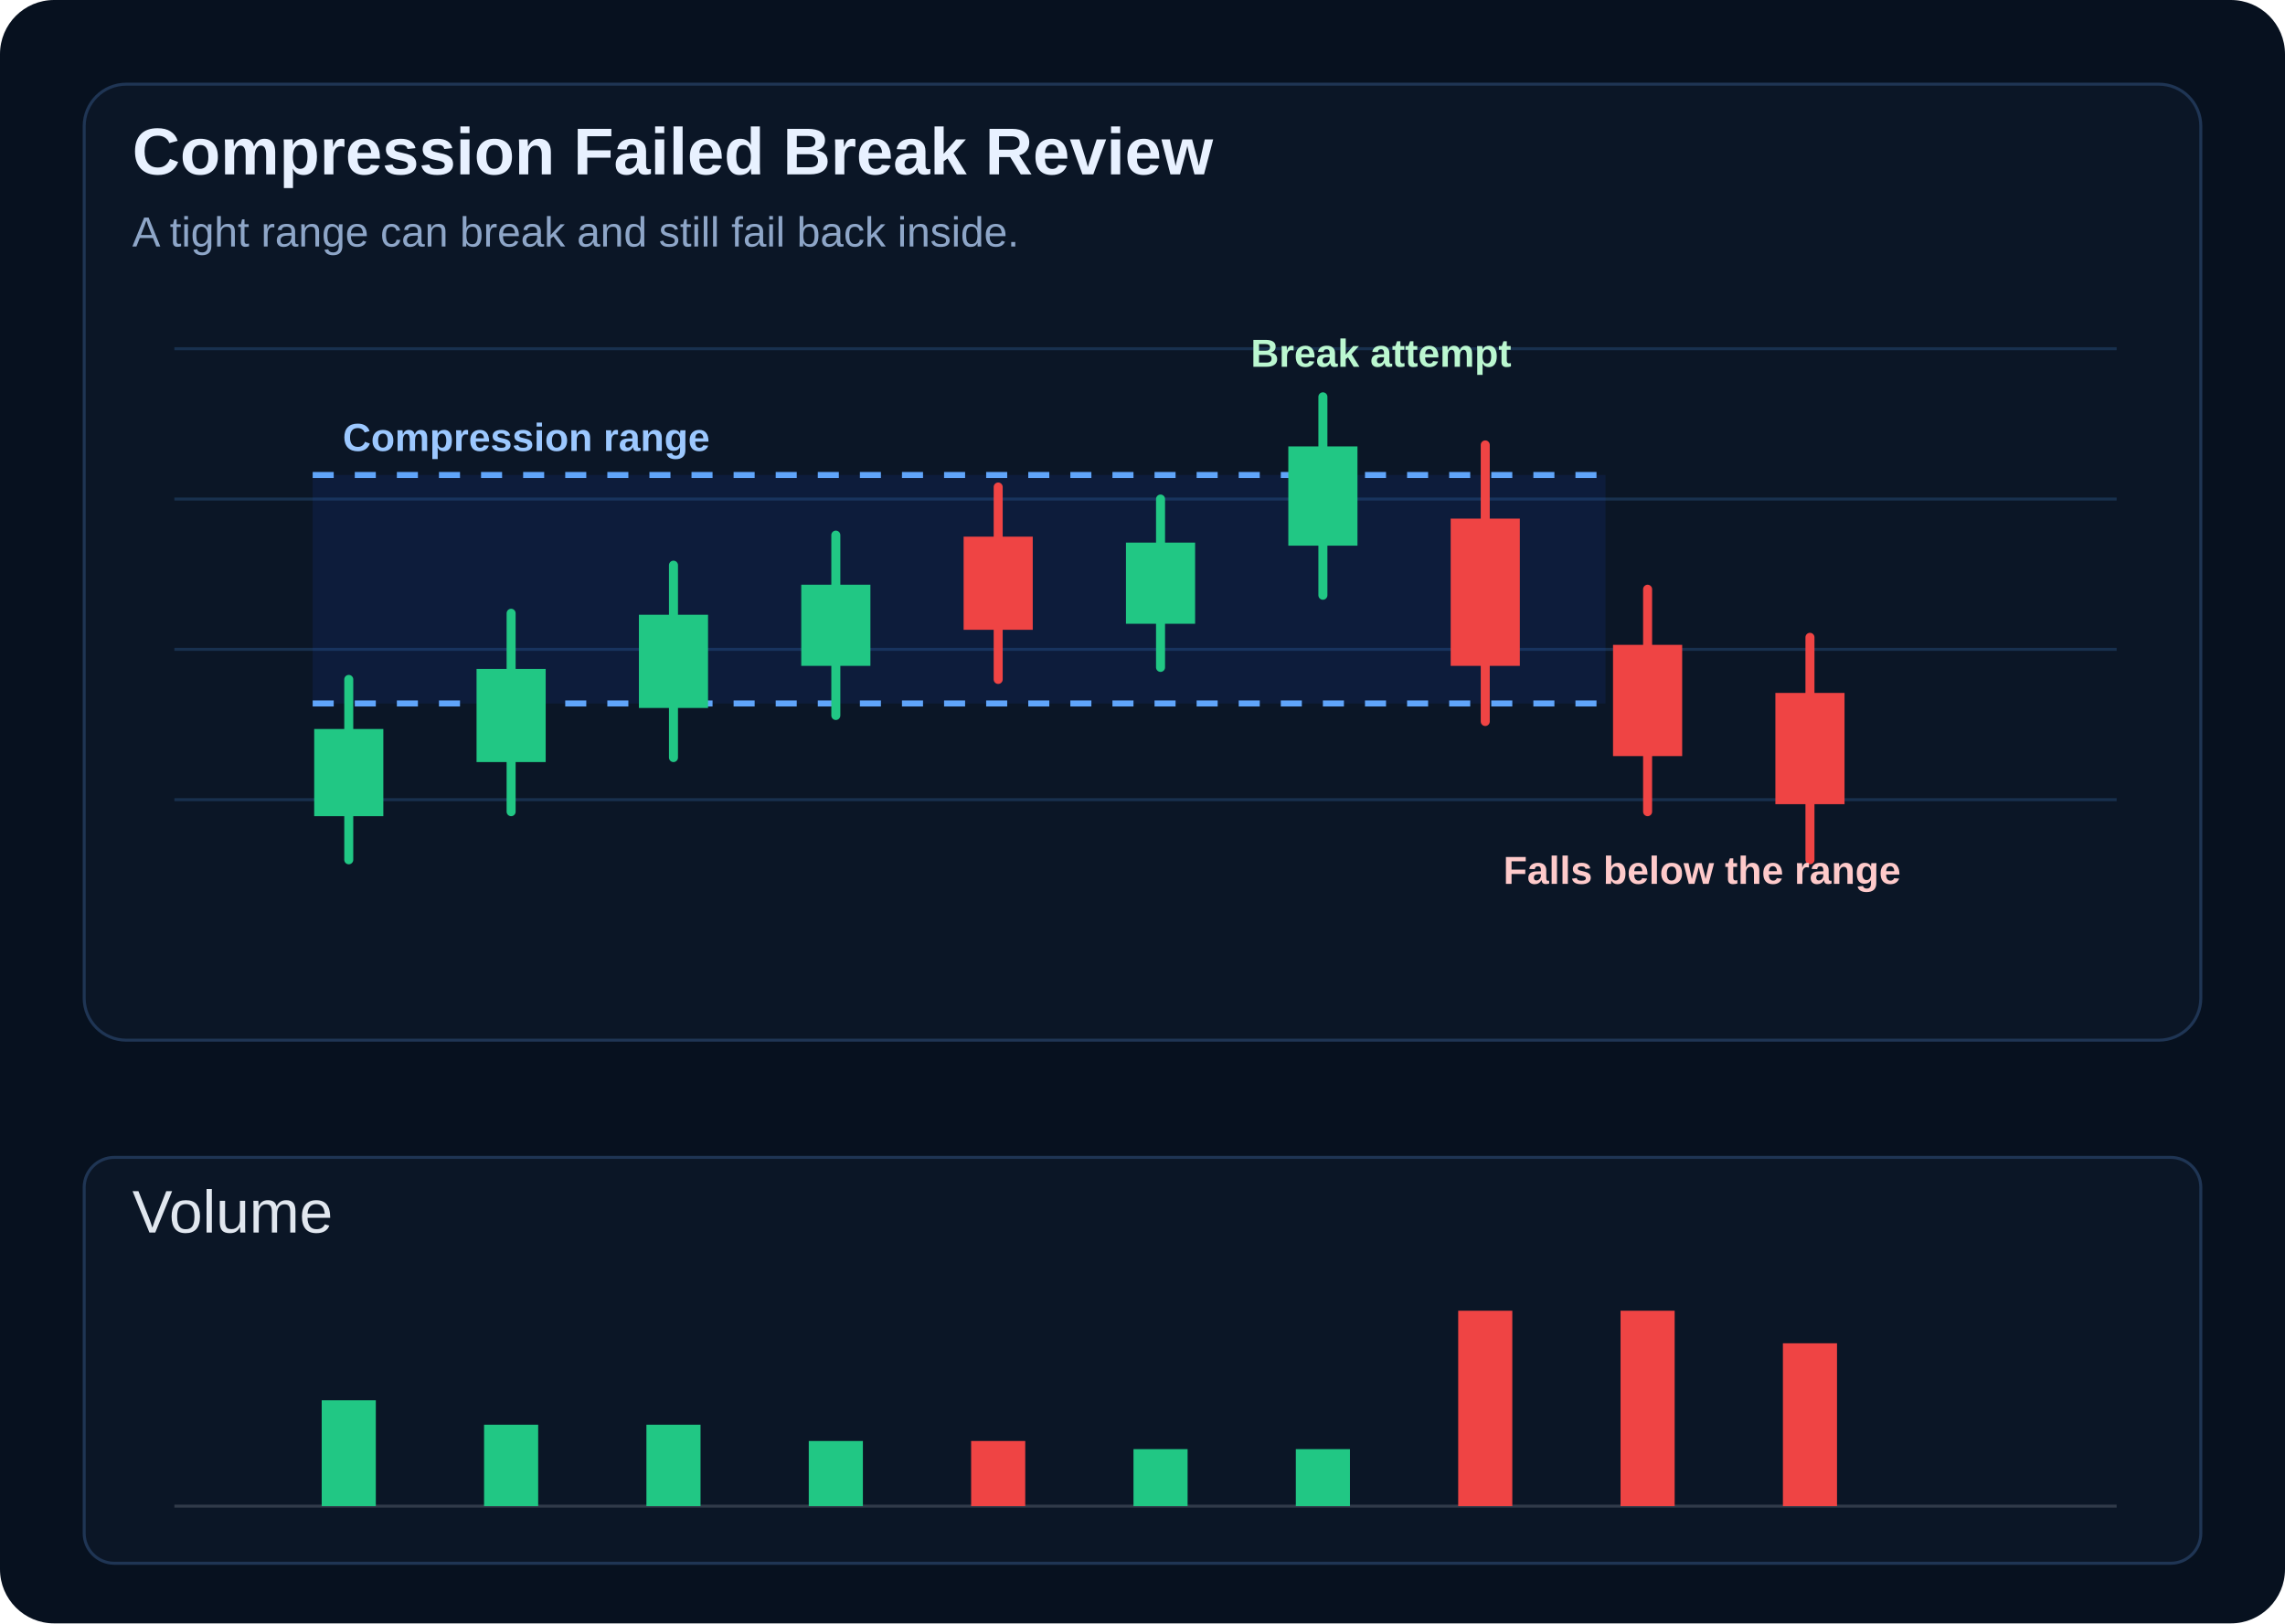
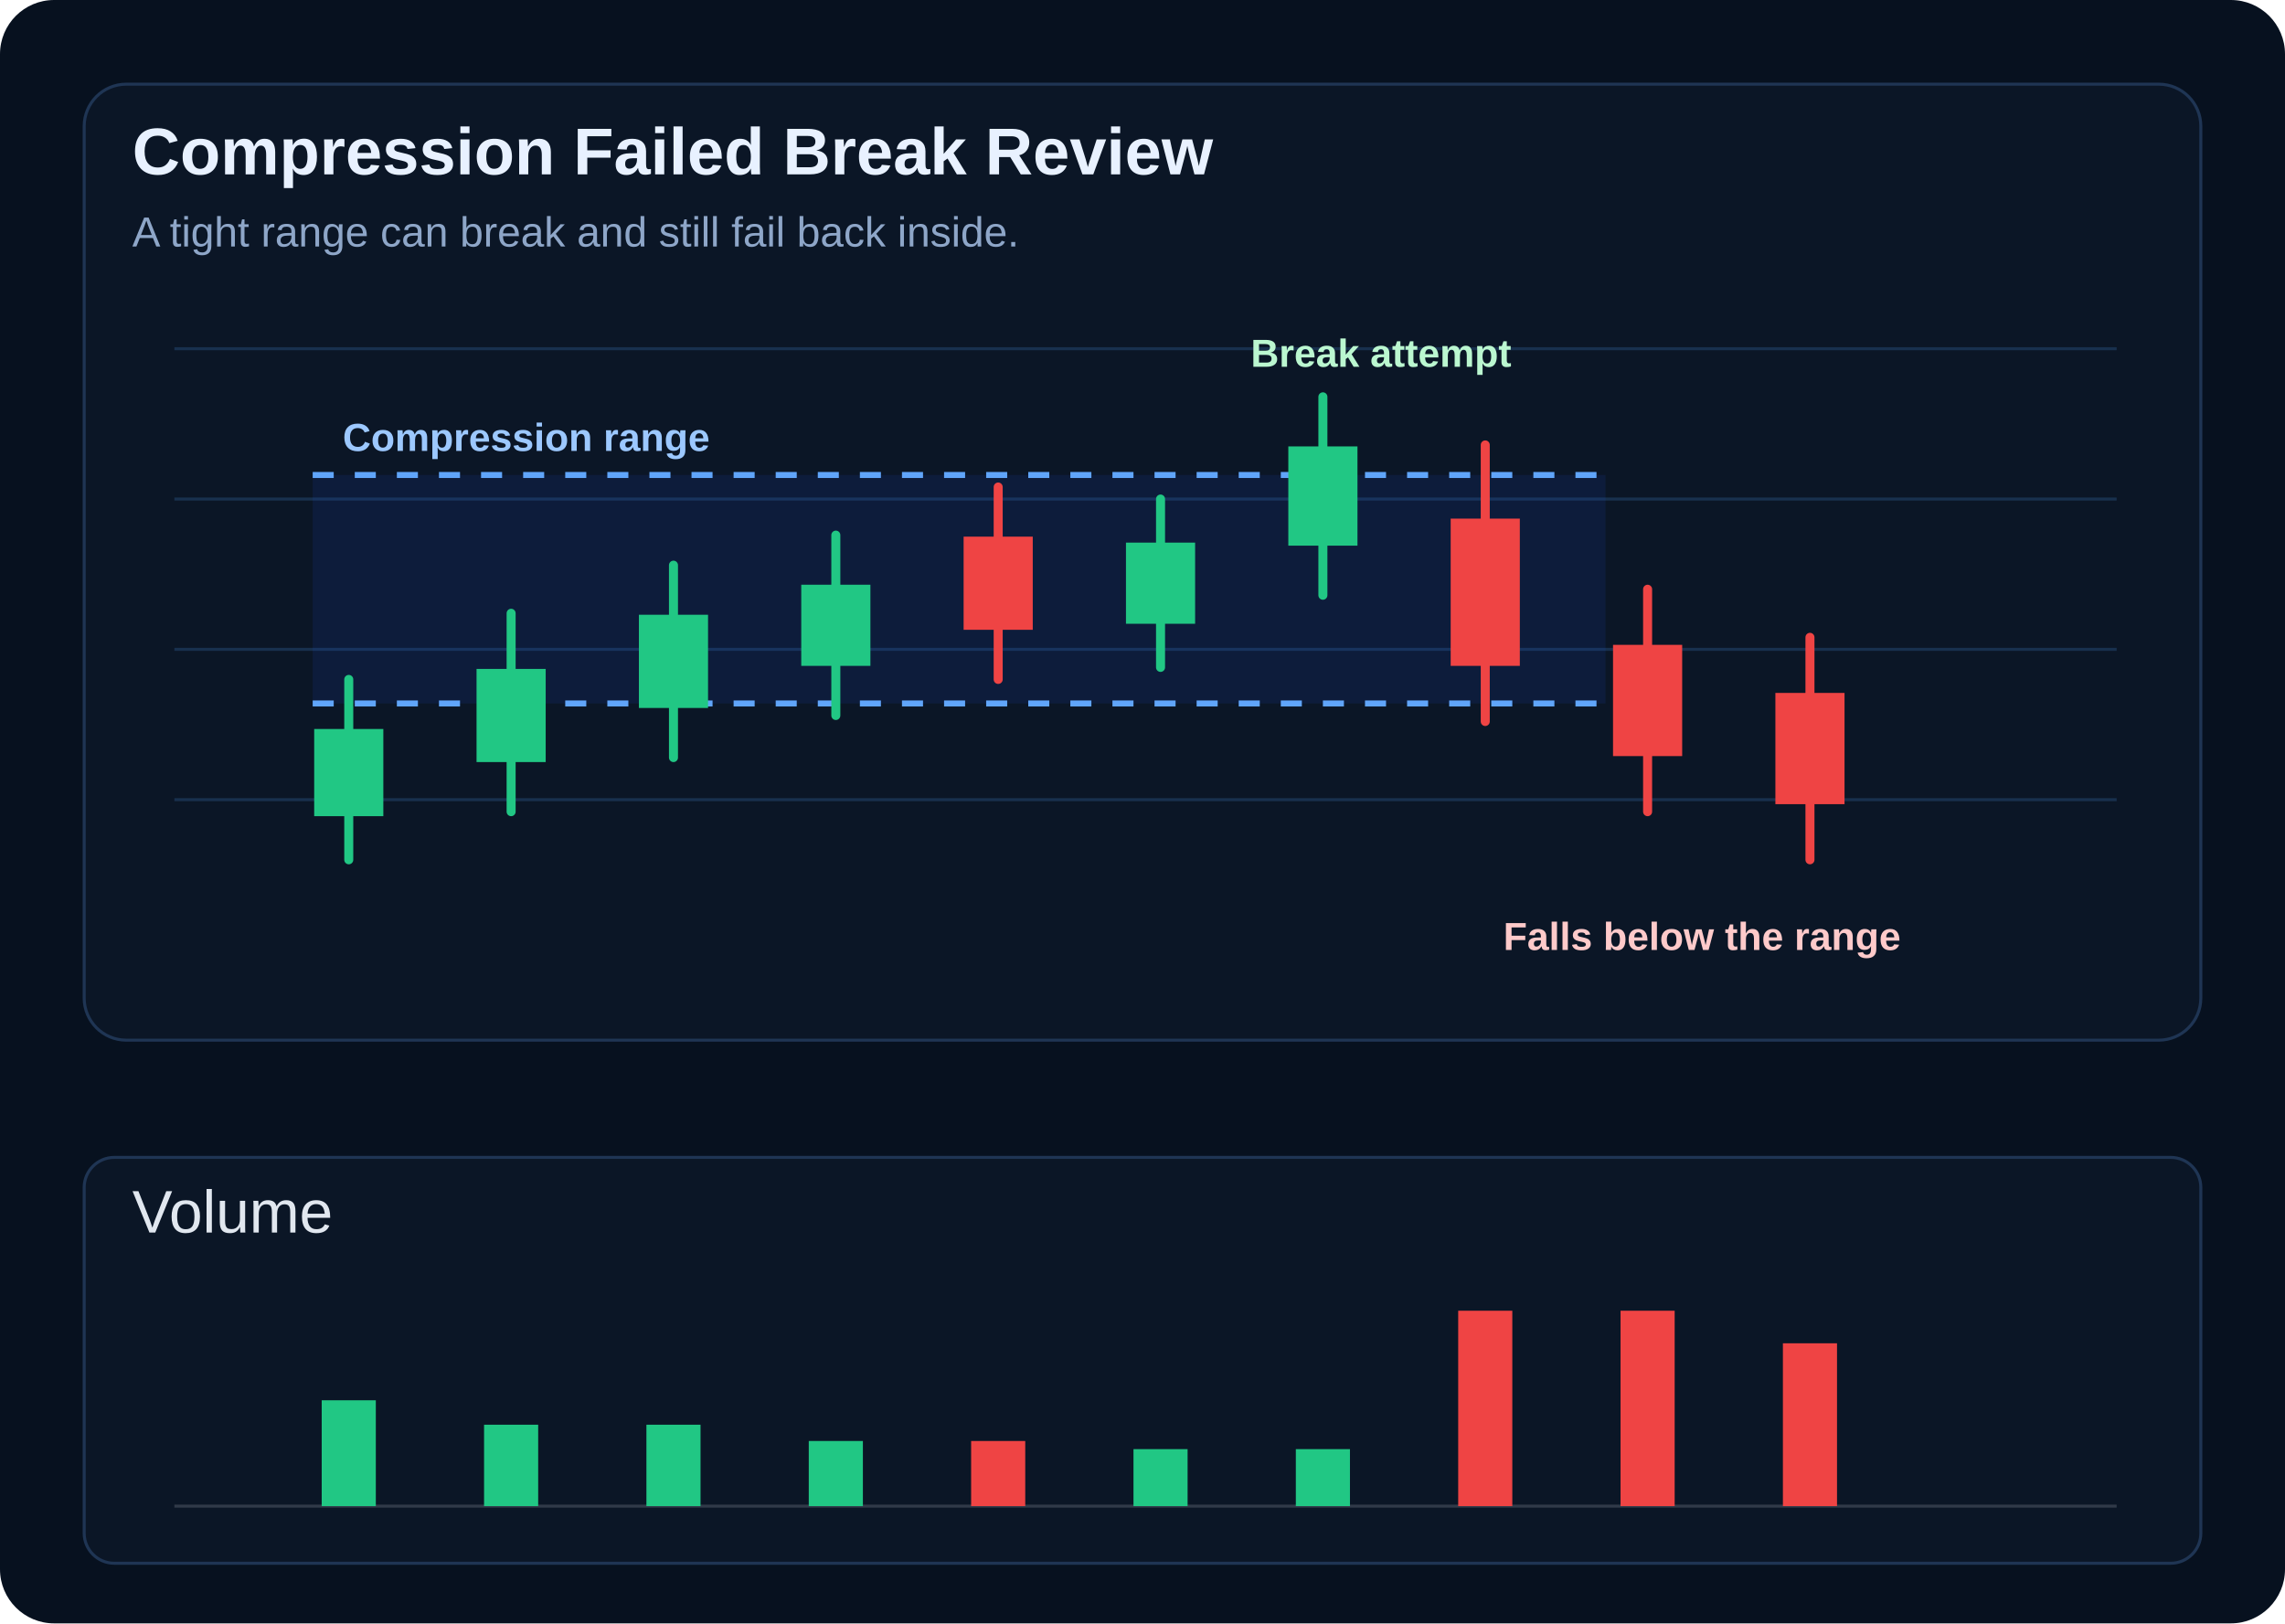
<svg xmlns="http://www.w3.org/2000/svg" viewBox="0.0 0.0 760.0 540.0" role="img" aria-labelledby="title desc">
  <rect width="760" height="540.0" rx="18" fill="#07111f" />
  <rect x="28" y="28" width="704" height="318" rx="14" fill="#0b1626" stroke="#1f3554" />
  <text x="44" y="58" fill="#e8f1ff" font-family="Arial, sans-serif" font-size="22" font-weight="700">Compression Failed Break Review</text>
  <text x="44" y="82" fill="#8ea6c8" font-family="Arial, sans-serif" font-size="14">A tight range can break and still fail back inside.</text>
  <g stroke="#18304e" stroke-width="1">
    <line x1="58" y1="116" x2="704" y2="116" />
    <line x1="58" y1="166" x2="704" y2="166" />
    <line x1="58" y1="216" x2="704" y2="216" />
    <line x1="58" y1="266" x2="704" y2="266" />
  </g>
  <rect x="104" y="158" width="430" height="76" fill="#1d4ed8" opacity=".12" />
  <line x1="104" y1="158" x2="534" y2="158" stroke="#60a5fa" stroke-width="2" stroke-dasharray="7 7" />
  <line x1="104" y1="234" x2="534" y2="234" stroke="#60a5fa" stroke-width="2" stroke-dasharray="7 7" />
  <text x="114" y="150" fill="#9cc8ff" font-family="Arial, sans-serif" font-size="13" font-weight="700">Compression range</text>
  <g stroke-linecap="round" stroke-width="3">
    <g stroke="#21c784" fill="#21c784">
      <line x1="116" y1="226" x2="116" y2="286" />
      <rect x="106" y="244" width="20" height="26" />
      <line x1="170" y1="204" x2="170" y2="270" />
      <rect x="160" y="224" width="20" height="28" />
      <line x1="224" y1="188" x2="224" y2="252" />
      <rect x="214" y="206" width="20" height="28" />
      <line x1="278" y1="178" x2="278" y2="238" />
      <rect x="268" y="196" width="20" height="24" />
      <line x1="386" y1="166" x2="386" y2="222" />
      <rect x="376" y="182" width="20" height="24" />
      <line x1="440" y1="132" x2="440" y2="198" />
      <rect x="430" y="150" width="20" height="30" />
    </g>
    <g stroke="#ef4444" fill="#ef4444">
      <line x1="332" y1="162" x2="332" y2="226" />
      <rect x="322" y="180" width="20" height="28" />
      <line x1="494" y1="148" x2="494" y2="240" />
      <rect x="484" y="174" width="20" height="46" />
      <line x1="548" y1="196" x2="548" y2="270" />
      <rect x="538" y="216" width="20" height="34" />
      <line x1="602" y1="212" x2="602" y2="286" />
      <rect x="592" y="232" width="20" height="34" />
    </g>
  </g>
  <g font-family="Arial, sans-serif" font-size="13" font-weight="700">
    <text x="416" y="122" fill="#bbf7d0">Break attempt</text>
-     <text x="500" y="294" fill="#fecaca">Falls below the range</text>
+     <text x="500" y="316" fill="#fecaca">Falls below the range</text>
  </g>
  <rect x="28" y="385.0" width="704" height="135" rx="10" fill="#0b1626" stroke="#1f3554" />
  <text x="44" y="410.0" font-family="Arial, sans-serif" font-size="20" fill="#e1e7ef">Volume</text>
  <line x1="58" y1="501.0" x2="704" y2="501.0" stroke="#303a49" />
  <rect x="107.0" y="465.792" width="18" height="35.208" fill="#21c784" />
  <rect x="161.0" y="473.917" width="18" height="27.083" fill="#21c784" />
  <rect x="215.0" y="473.917" width="18" height="27.083" fill="#21c784" />
  <rect x="269.0" y="479.333" width="18" height="21.667" fill="#21c784" />
  <rect x="323.0" y="479.333" width="18" height="21.667" fill="#ef4444" />
  <rect x="377.0" y="482.042" width="18" height="18.958" fill="#21c784" />
  <rect x="431.0" y="482.042" width="18" height="18.958" fill="#21c784" />
  <rect x="485.0" y="436.0" width="18" height="65.0" fill="#ef4444" />
  <rect x="539.0" y="436.0" width="18" height="65.0" fill="#ef4444" />
  <rect x="593.0" y="446.833" width="18" height="54.167" fill="#ef4444" />
</svg>
